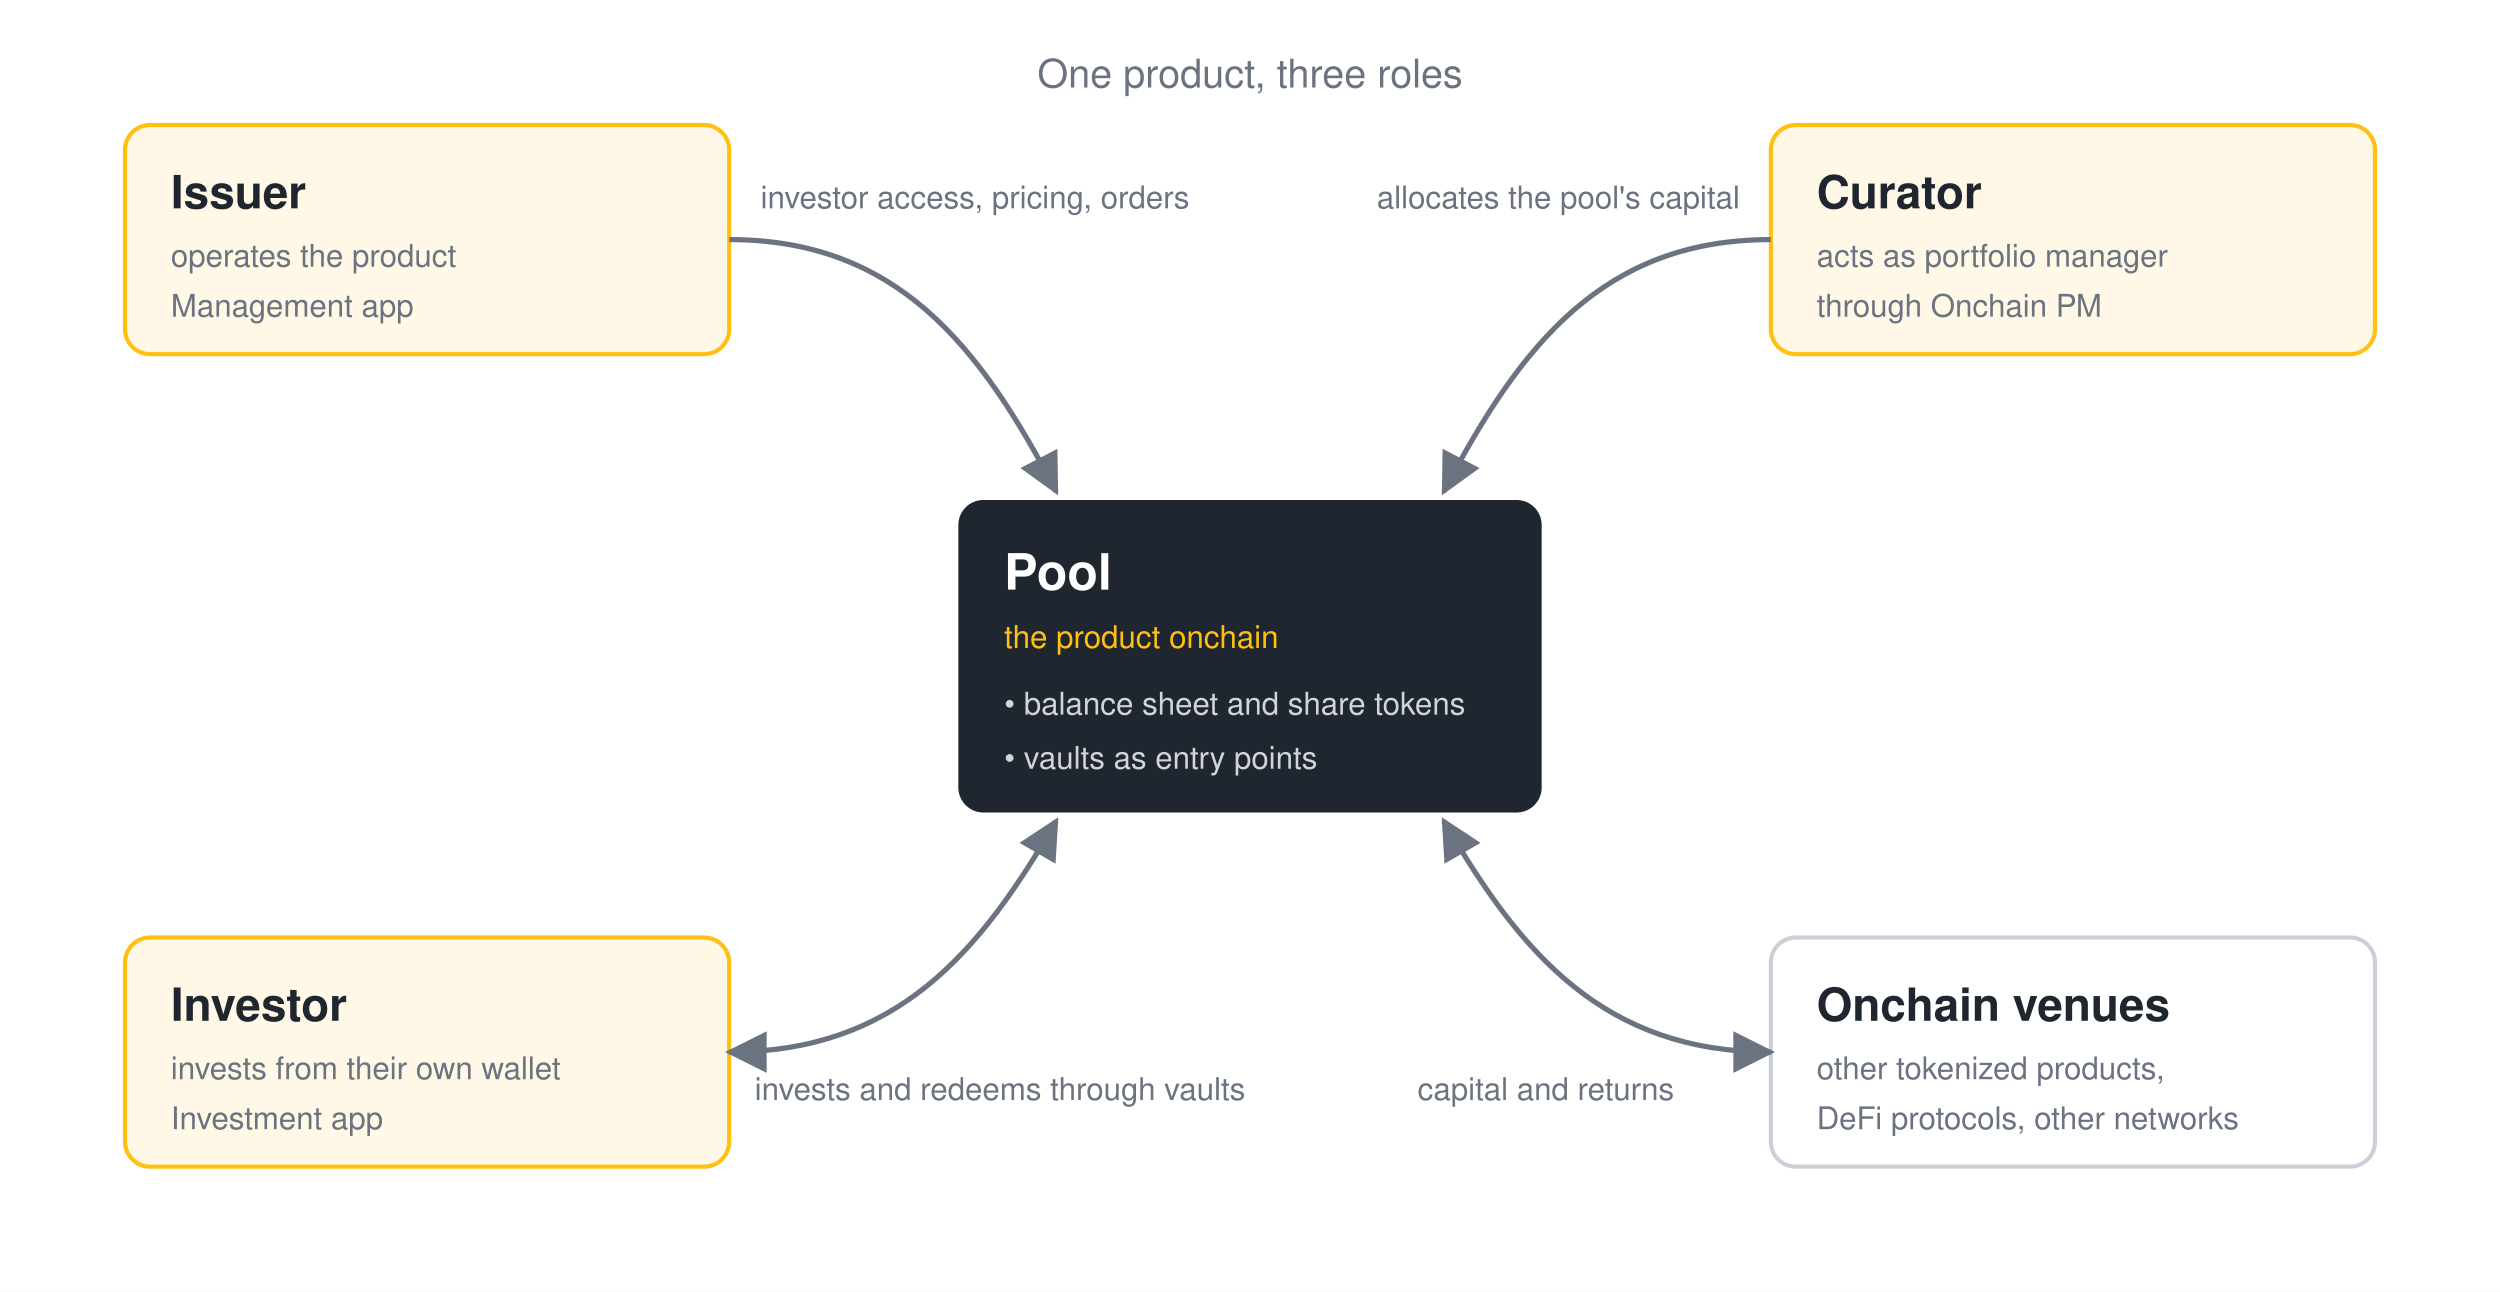
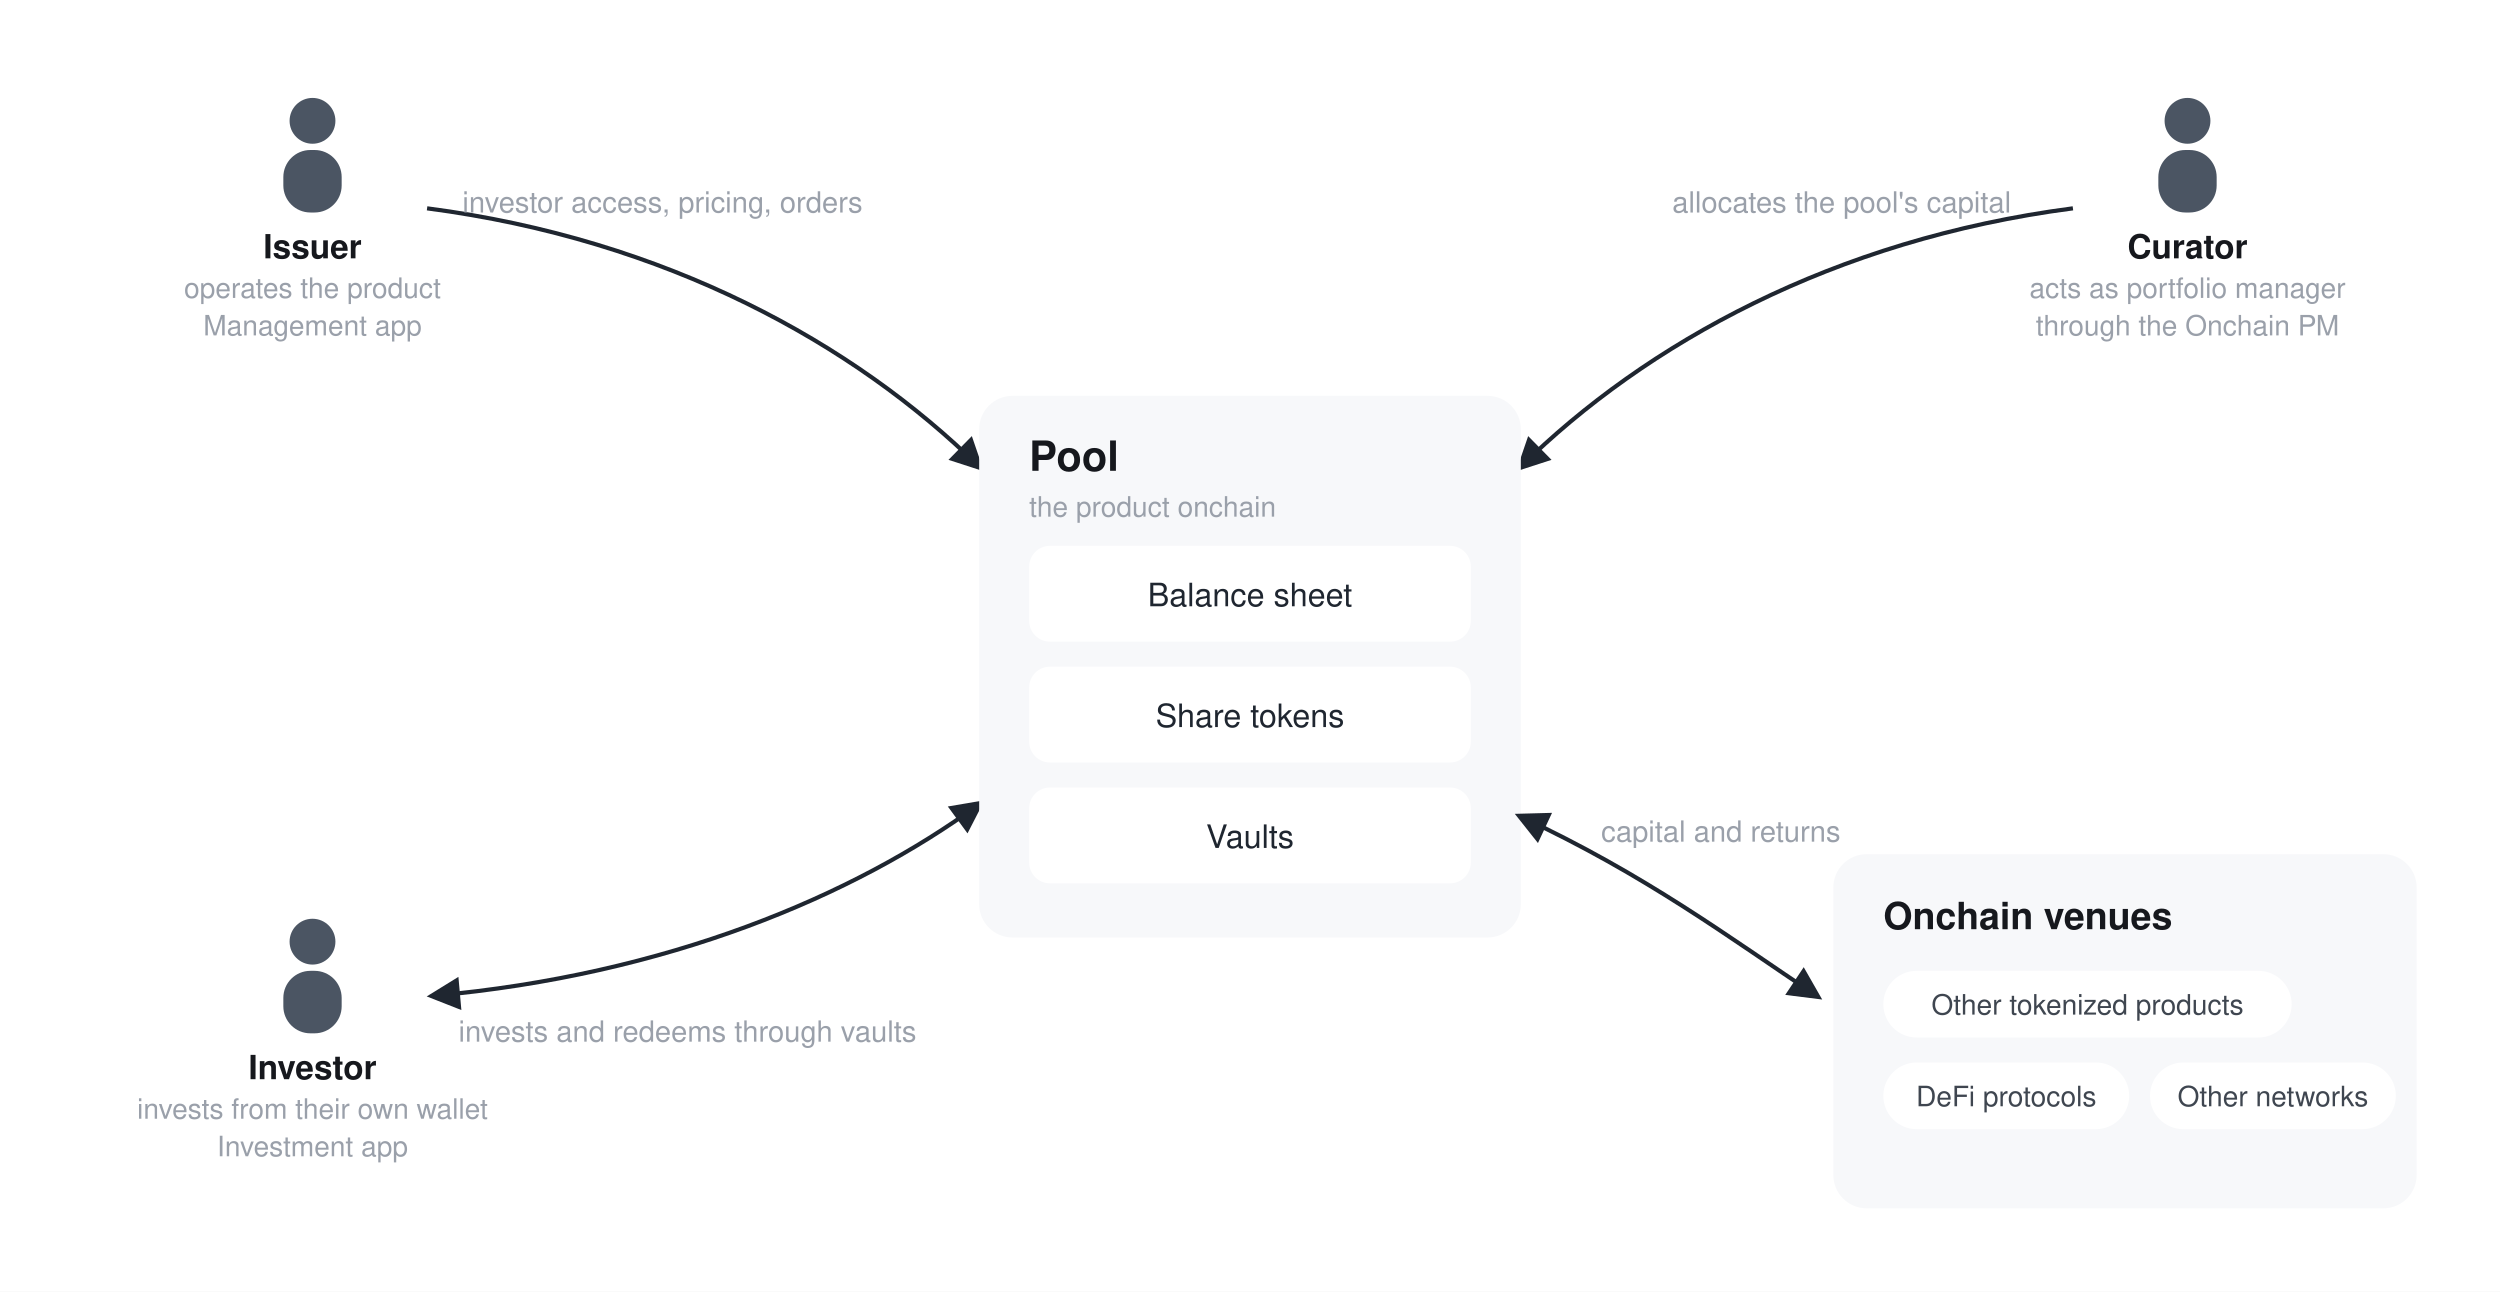
<svg xmlns="http://www.w3.org/2000/svg" viewBox="0 0 1200 620" font-family="Helvetica, Arial, sans-serif">
  <defs>
-     <marker id="arrow" viewBox="0 0 10 10" refX="9" refY="5" markerWidth="8" markerHeight="8" orient="auto-start-reverse">
-       <path d="M 0 0 L 10 5 L 0 10 z" fill="#6b7280" />
+     <marker id="ah" viewBox="0 0 10 10" refX="8" refY="5" markerWidth="8" markerHeight="8" orient="auto-start-reverse">
+       <path d="M 0 0 L 10 5 L 0 10 z" fill="#1f2630" />
    </marker>
  </defs>
  <rect width="1200" height="620" fill="white" />
-   <text x="600" y="42" font-size="19" fill="#6b7280" text-anchor="middle">One product, three roles</text>
-   <rect x="60" y="60" width="290" height="110" rx="12" fill="#fff8e6" stroke="#ffc012" stroke-width="2" />
-   <text x="82" y="100" font-size="22" font-weight="bold" fill="#1f2630">Issuer</text>
-   <text x="82" y="128" font-size="15" fill="#6b7280">operates the product</text>
-   <text x="82" y="152" font-size="15" fill="#6b7280">Management app</text>
-   <rect x="850" y="60" width="290" height="110" rx="12" fill="#fff8e6" stroke="#ffc012" stroke-width="2" />
-   <text x="872" y="100" font-size="22" font-weight="bold" fill="#1f2630">Curator</text>
-   <text x="872" y="128" font-size="15" fill="#6b7280">acts as portfolio manager</text>
-   <text x="872" y="152" font-size="15" fill="#6b7280">through Onchain PM</text>
-   <rect x="60" y="450" width="290" height="110" rx="12" fill="#fff8e6" stroke="#ffc012" stroke-width="2" />
-   <text x="82" y="490" font-size="22" font-weight="bold" fill="#1f2630">Investor</text>
-   <text x="82" y="518" font-size="15" fill="#6b7280">invests from their own wallet</text>
-   <text x="82" y="542" font-size="15" fill="#6b7280">Investment app</text>
-   <rect x="850" y="450" width="290" height="110" rx="12" fill="#ffffff" stroke="#cbd0d8" stroke-width="2" />
-   <text x="872" y="490" font-size="22" font-weight="bold" fill="#1f2630">Onchain venues</text>
-   <text x="872" y="518" font-size="15" fill="#6b7280">other tokenized products,</text>
-   <text x="872" y="542" font-size="15" fill="#6b7280">DeFi protocols, other networks</text>
-   <rect x="460" y="240" width="280" height="150" rx="12" fill="#1f2630" />
-   <text x="482" y="283" font-size="24" font-weight="bold" fill="#ffffff">Pool</text>
-   <text x="482" y="311" font-size="15" fill="#ffc012">the product onchain</text>
-   <text x="482" y="343" font-size="15" fill="#d1d5db">•  balance sheet and share tokens</text>
-   <text x="482" y="369" font-size="15" fill="#d1d5db">•  vaults as entry points</text>
-   <path d="M 350 115 C 430 115, 470 165, 507 236" fill="none" stroke="#6b7280" stroke-width="2.5" marker-end="url(#arrow)" />
-   <text x="468" y="100" font-size="15" fill="#6b7280" text-anchor="middle">investor access, pricing, orders</text>
-   <path d="M 850 115 C 770 115, 730 165, 693 236" fill="none" stroke="#6b7280" stroke-width="2.5" marker-end="url(#arrow)" />
-   <text x="748" y="100" font-size="15" fill="#6b7280" text-anchor="middle">allocates the pool's capital</text>
-   <path d="M 350 505 C 430 505, 470 458, 507 394" fill="none" stroke="#6b7280" stroke-width="2.5" marker-start="url(#arrow)" marker-end="url(#arrow)" />
-   <text x="480" y="528" font-size="15" fill="#6b7280" text-anchor="middle">invests and redeems through vaults</text>
-   <path d="M 693 394 C 730 458, 770 505, 850 505" fill="none" stroke="#6b7280" stroke-width="2.5" marker-start="url(#arrow)" marker-end="url(#arrow)" />
-   <text x="742" y="528" font-size="15" fill="#6b7280" text-anchor="middle">capital and returns</text>
+   <circle cx="150" cy="58" r="11" fill="#4b5563" />
+   <rect x="136" y="72" width="28" height="30" rx="13" fill="#4b5563" />
+   <text x="150" y="124" font-size="16" font-weight="bold" fill="#16181d" text-anchor="middle">Issuer</text>
+   <text x="150" y="143" font-size="13.5" fill="#9aa0aa" text-anchor="middle">operates the product</text>
+   <text x="150" y="161" font-size="13.5" fill="#9aa0aa" text-anchor="middle">Management app</text>
+   <path d="M 205 100 C 320 115, 410 165, 470 224" fill="none" stroke="#1f2630" stroke-width="2" marker-end="url(#ah)" />
+   <text x="318" y="102" font-size="14" fill="#9aa0aa" text-anchor="middle">investor access, pricing, orders</text>
+   <circle cx="1050" cy="58" r="11" fill="#4b5563" />
+   <rect x="1036" y="72" width="28" height="30" rx="13" fill="#4b5563" />
+   <text x="1050" y="124" font-size="16" font-weight="bold" fill="#16181d" text-anchor="middle">Curator</text>
+   <text x="1050" y="143" font-size="13.5" fill="#9aa0aa" text-anchor="middle">acts as portfolio manager</text>
+   <text x="1050" y="161" font-size="13.5" fill="#9aa0aa" text-anchor="middle">through the Onchain PM</text>
+   <path d="M 995 100 C 880 115, 790 165, 730 224" fill="none" stroke="#1f2630" stroke-width="2" marker-end="url(#ah)" />
+   <text x="884" y="102" font-size="14" fill="#9aa0aa" text-anchor="middle">allocates the pool's capital</text>
+   <circle cx="150" cy="452" r="11" fill="#4b5563" />
+   <rect x="136" y="466" width="28" height="30" rx="13" fill="#4b5563" />
+   <text x="150" y="518" font-size="16" font-weight="bold" fill="#16181d" text-anchor="middle">Investor</text>
+   <text x="150" y="537" font-size="13.5" fill="#9aa0aa" text-anchor="middle">invests from their own wallet</text>
+   <text x="150" y="555" font-size="13.5" fill="#9aa0aa" text-anchor="middle">Investment app</text>
+   <path d="M 208 478 C 320 468, 410 430, 470 386" fill="none" stroke="#1f2630" stroke-width="2" marker-start="url(#ah)" marker-end="url(#ah)" />
+   <text x="330" y="500" font-size="14" fill="#9aa0aa" text-anchor="middle">invests and redeems through vaults</text>
+   <rect x="470" y="190" width="260" height="260" rx="16" fill="#f7f8fa" />
+   <text x="494" y="226" font-size="20" font-weight="bold" fill="#16181d">Pool</text>
+   <text x="494" y="248" font-size="13.5" fill="#9aa0aa">the product onchain</text>
+   <rect x="494" y="262" width="212" height="46" rx="10" fill="#ffffff" />
+   <text x="600" y="291" font-size="15.5" fill="#1f2630" text-anchor="middle">Balance sheet</text>
+   <rect x="494" y="320" width="212" height="46" rx="10" fill="#ffffff" />
+   <text x="600" y="349" font-size="15.5" fill="#1f2630" text-anchor="middle">Share tokens</text>
+   <rect x="494" y="378" width="212" height="46" rx="10" fill="#ffffff" />
+   <text x="600" y="407" font-size="15.5" fill="#1f2630" text-anchor="middle">Vaults</text>
+   <rect x="880" y="410" width="280" height="170" rx="16" fill="#f7f8fa" />
+   <text x="904" y="446" font-size="18" font-weight="bold" fill="#16181d">Onchain venues</text>
+   <rect x="904" y="466" width="196" height="32" rx="16" fill="#ffffff" />
+   <text x="1002" y="487" font-size="13.5" fill="#3f4650" text-anchor="middle">Other tokenized products</text>
+   <rect x="904" y="510" width="118" height="32" rx="16" fill="#ffffff" />
+   <text x="963" y="531" font-size="13.5" fill="#3f4650" text-anchor="middle">DeFi protocols</text>
+   <rect x="1032" y="510" width="118" height="32" rx="16" fill="#ffffff" />
+   <text x="1091" y="531" font-size="13.5" fill="#3f4650" text-anchor="middle">Other networks</text>
+   <path d="M 730 392 C 790 420, 830 450, 872 478" fill="none" stroke="#1f2630" stroke-width="2" marker-start="url(#ah)" marker-end="url(#ah)" />
+   <text x="826" y="404" font-size="14" fill="#9aa0aa" text-anchor="middle">capital and returns</text>
</svg>
